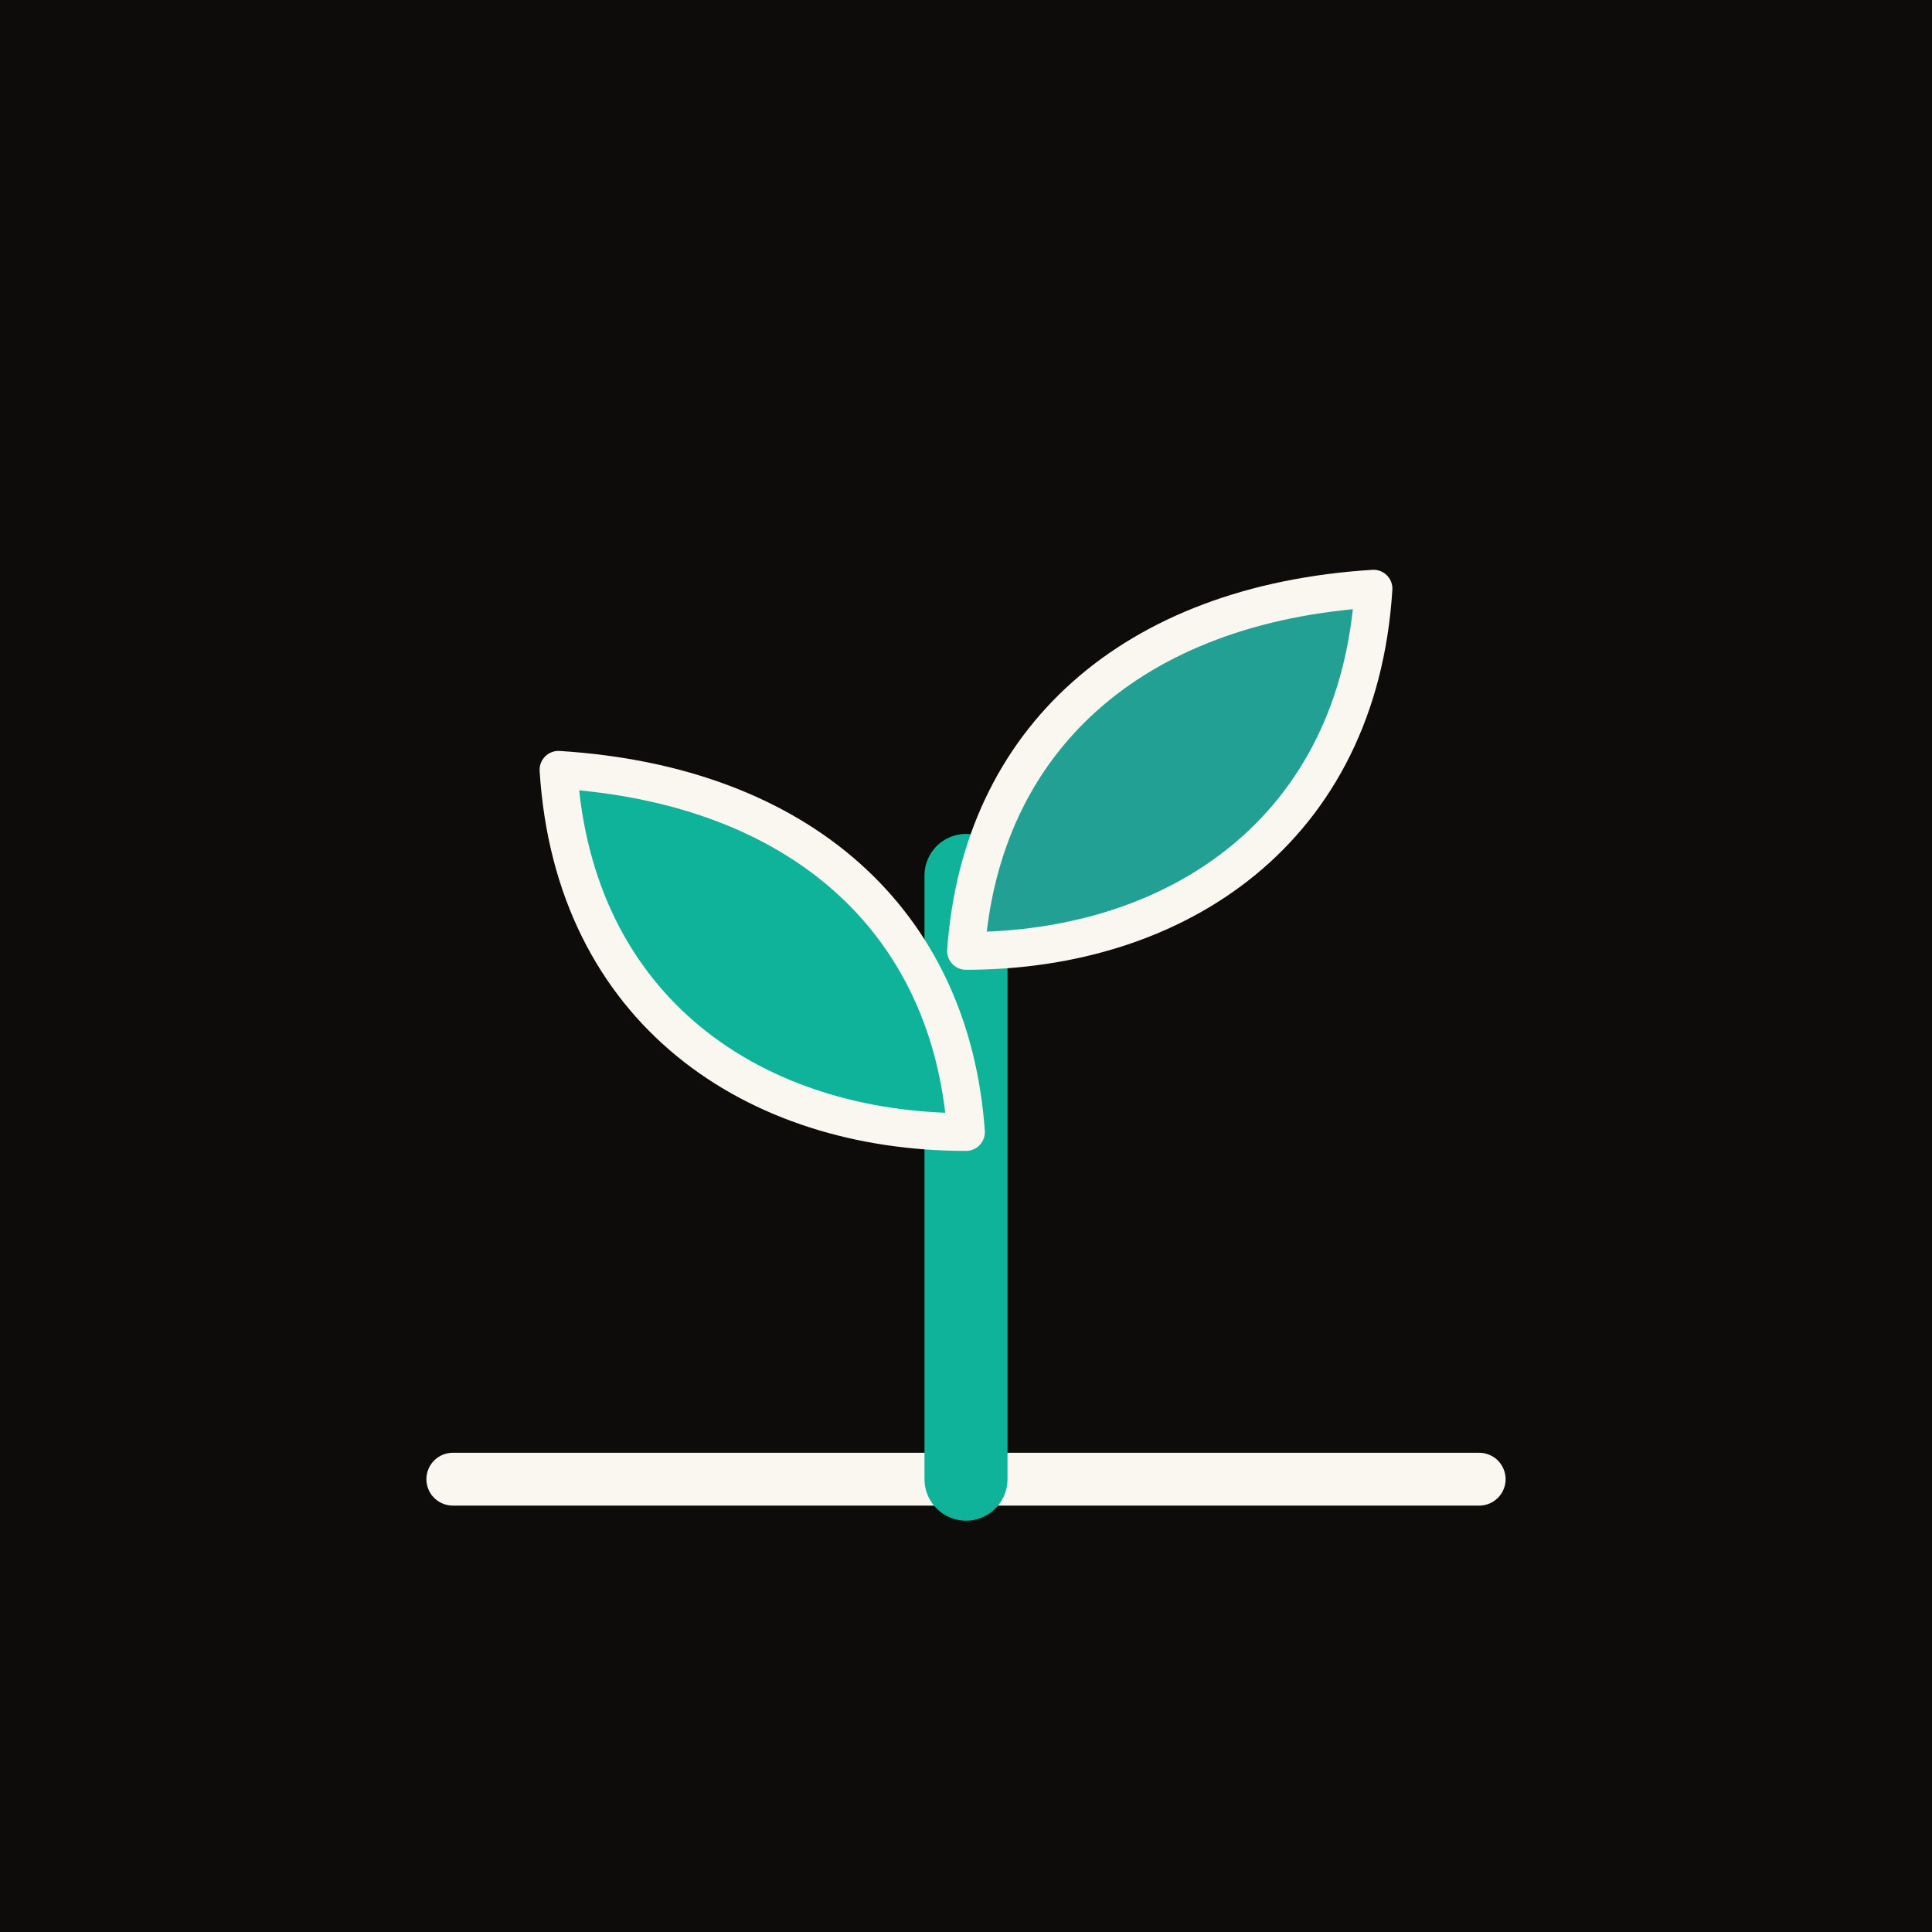
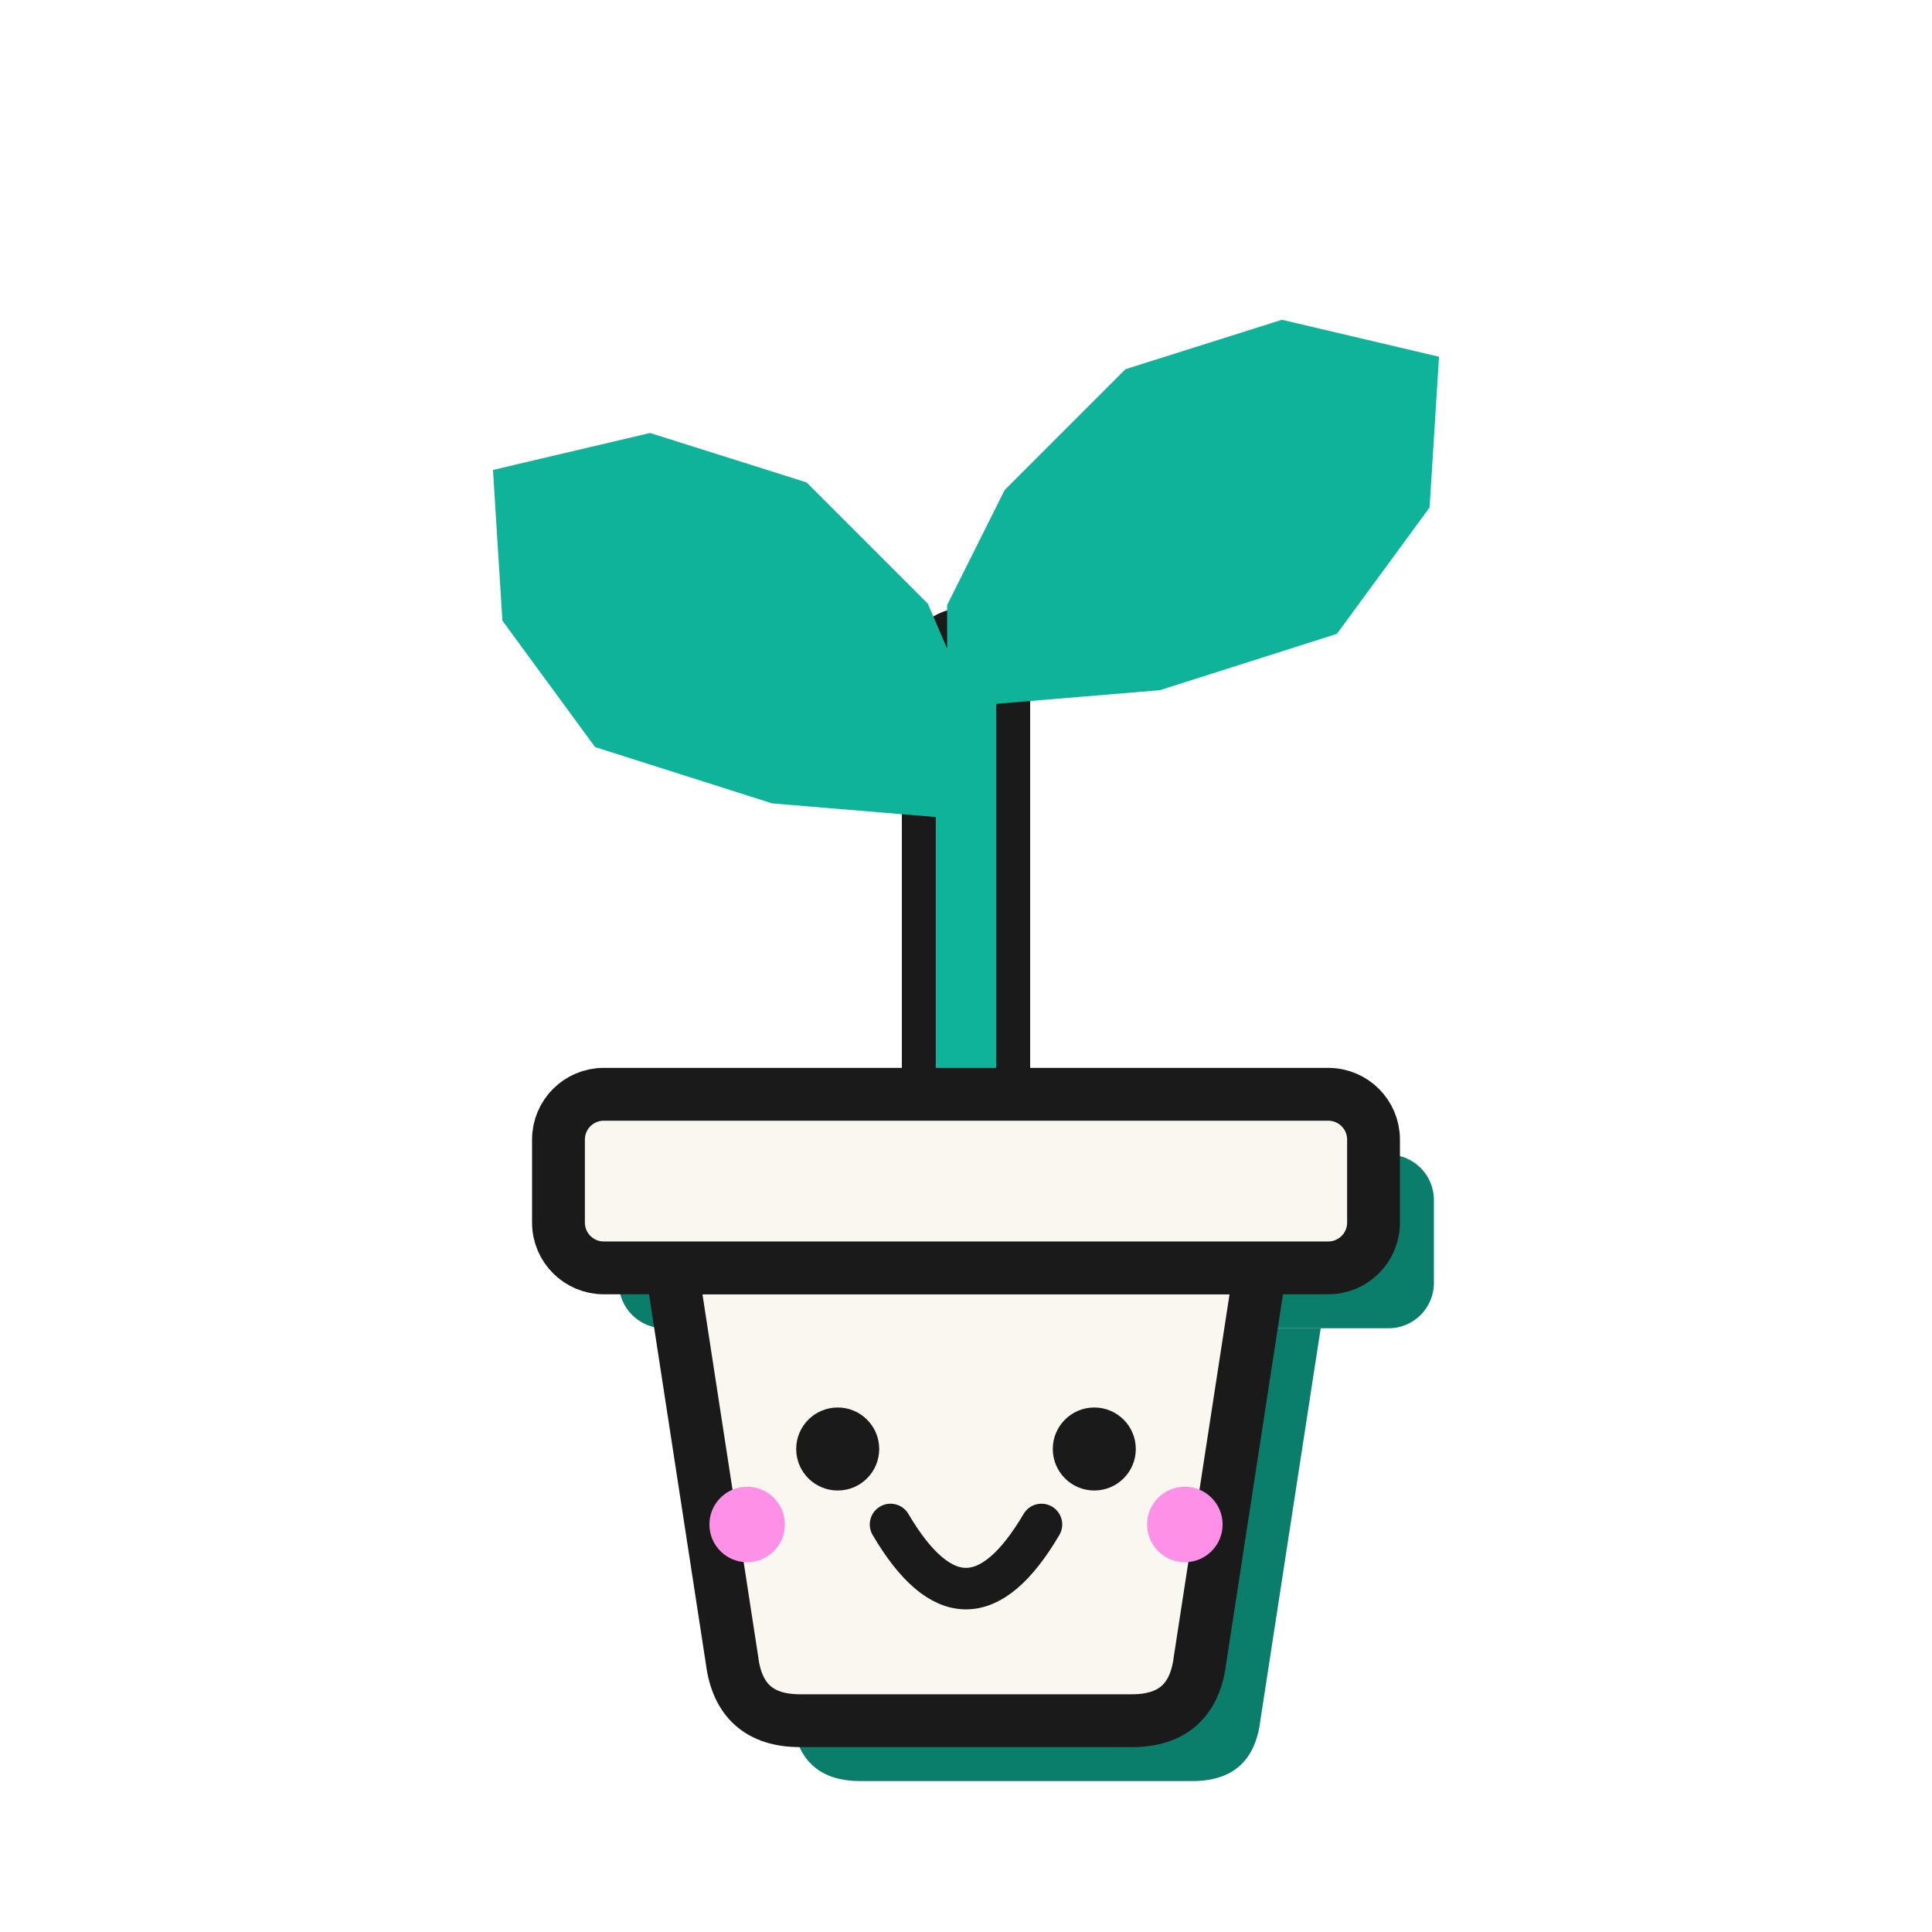
<svg xmlns="http://www.w3.org/2000/svg" viewBox="0 0 512 512">
-   <rect width="512" height="512" fill="#0d0c0a" />
-   <line x1="120" y1="392" x2="392" y2="392" stroke="#faf7f0" stroke-width="14" stroke-linecap="round" />
-   <path d="M256 392 V232" stroke="#0fb39a" stroke-width="22" stroke-linecap="round" fill="none" />
-   <path d="M256 300 C 200 300, 152 268, 148 204 C 212 208, 252 244, 256 300 Z" fill="#0fb39a" stroke="#faf7f0" stroke-width="10" stroke-linejoin="round" />
-   <path d="M256 252 C 312 252, 360 220, 364 156 C 300 160, 260 196, 256 252 Z" fill="#23a094" stroke="#faf7f0" stroke-width="10" stroke-linejoin="round" />
+   <g transform="translate(16 16)" fill="#0a7d6b">
+     <rect x="148" y="290" width="216" height="46" rx="12" />
+     <path d="M178 336 h156 l-16 104 q-2 16 -18 16 h-88 q-16 0 -18 -16 Z" />
+   </g>
+   <path d="M256 296 V178" stroke="#1a1a1a" stroke-width="34" stroke-linecap="round" fill="none" />
+   <path d="M256 296 V178" stroke="#0fb39a" stroke-width="16" stroke-linecap="round" fill="none" />
+   <path d="M254 210 L206 206 L162 192 L140 162 L138 130 L172 122 L210 134 L240 164 L252 192 Z" fill="#0fb39a" stroke="#0fb39a" stroke-width="14" />
+   <path d="M258 180 L306 176 L350 162 L372 132 L374 100 L340 92 L302 104 L272 134 L258 162 Z" fill="#0fb39a" stroke="#0fb39a" stroke-width="14" />
+   <path d="M178 336 h156 l-16 104 q-2 16 -18 16 h-88 q-16 0 -18 -16 Z" fill="#faf7f0" stroke="#1a1a1a" stroke-width="14" stroke-linejoin="round" />
+   <rect x="148" y="290" width="216" height="46" rx="12" fill="#faf7f0" stroke="#1a1a1a" stroke-width="14" />
+   <circle cx="222" cy="384" r="11" fill="#1a1a1a" />
+   <circle cx="290" cy="384" r="11" fill="#1a1a1a" />
+   <path d="M236 404 Q256 438 276 404" stroke="#1a1a1a" stroke-width="11" stroke-linecap="round" fill="none" />
+   <circle cx="198" cy="404" r="10" fill="#ff90e8" />
+   <circle cx="314" cy="404" r="10" fill="#ff90e8" />
</svg>
